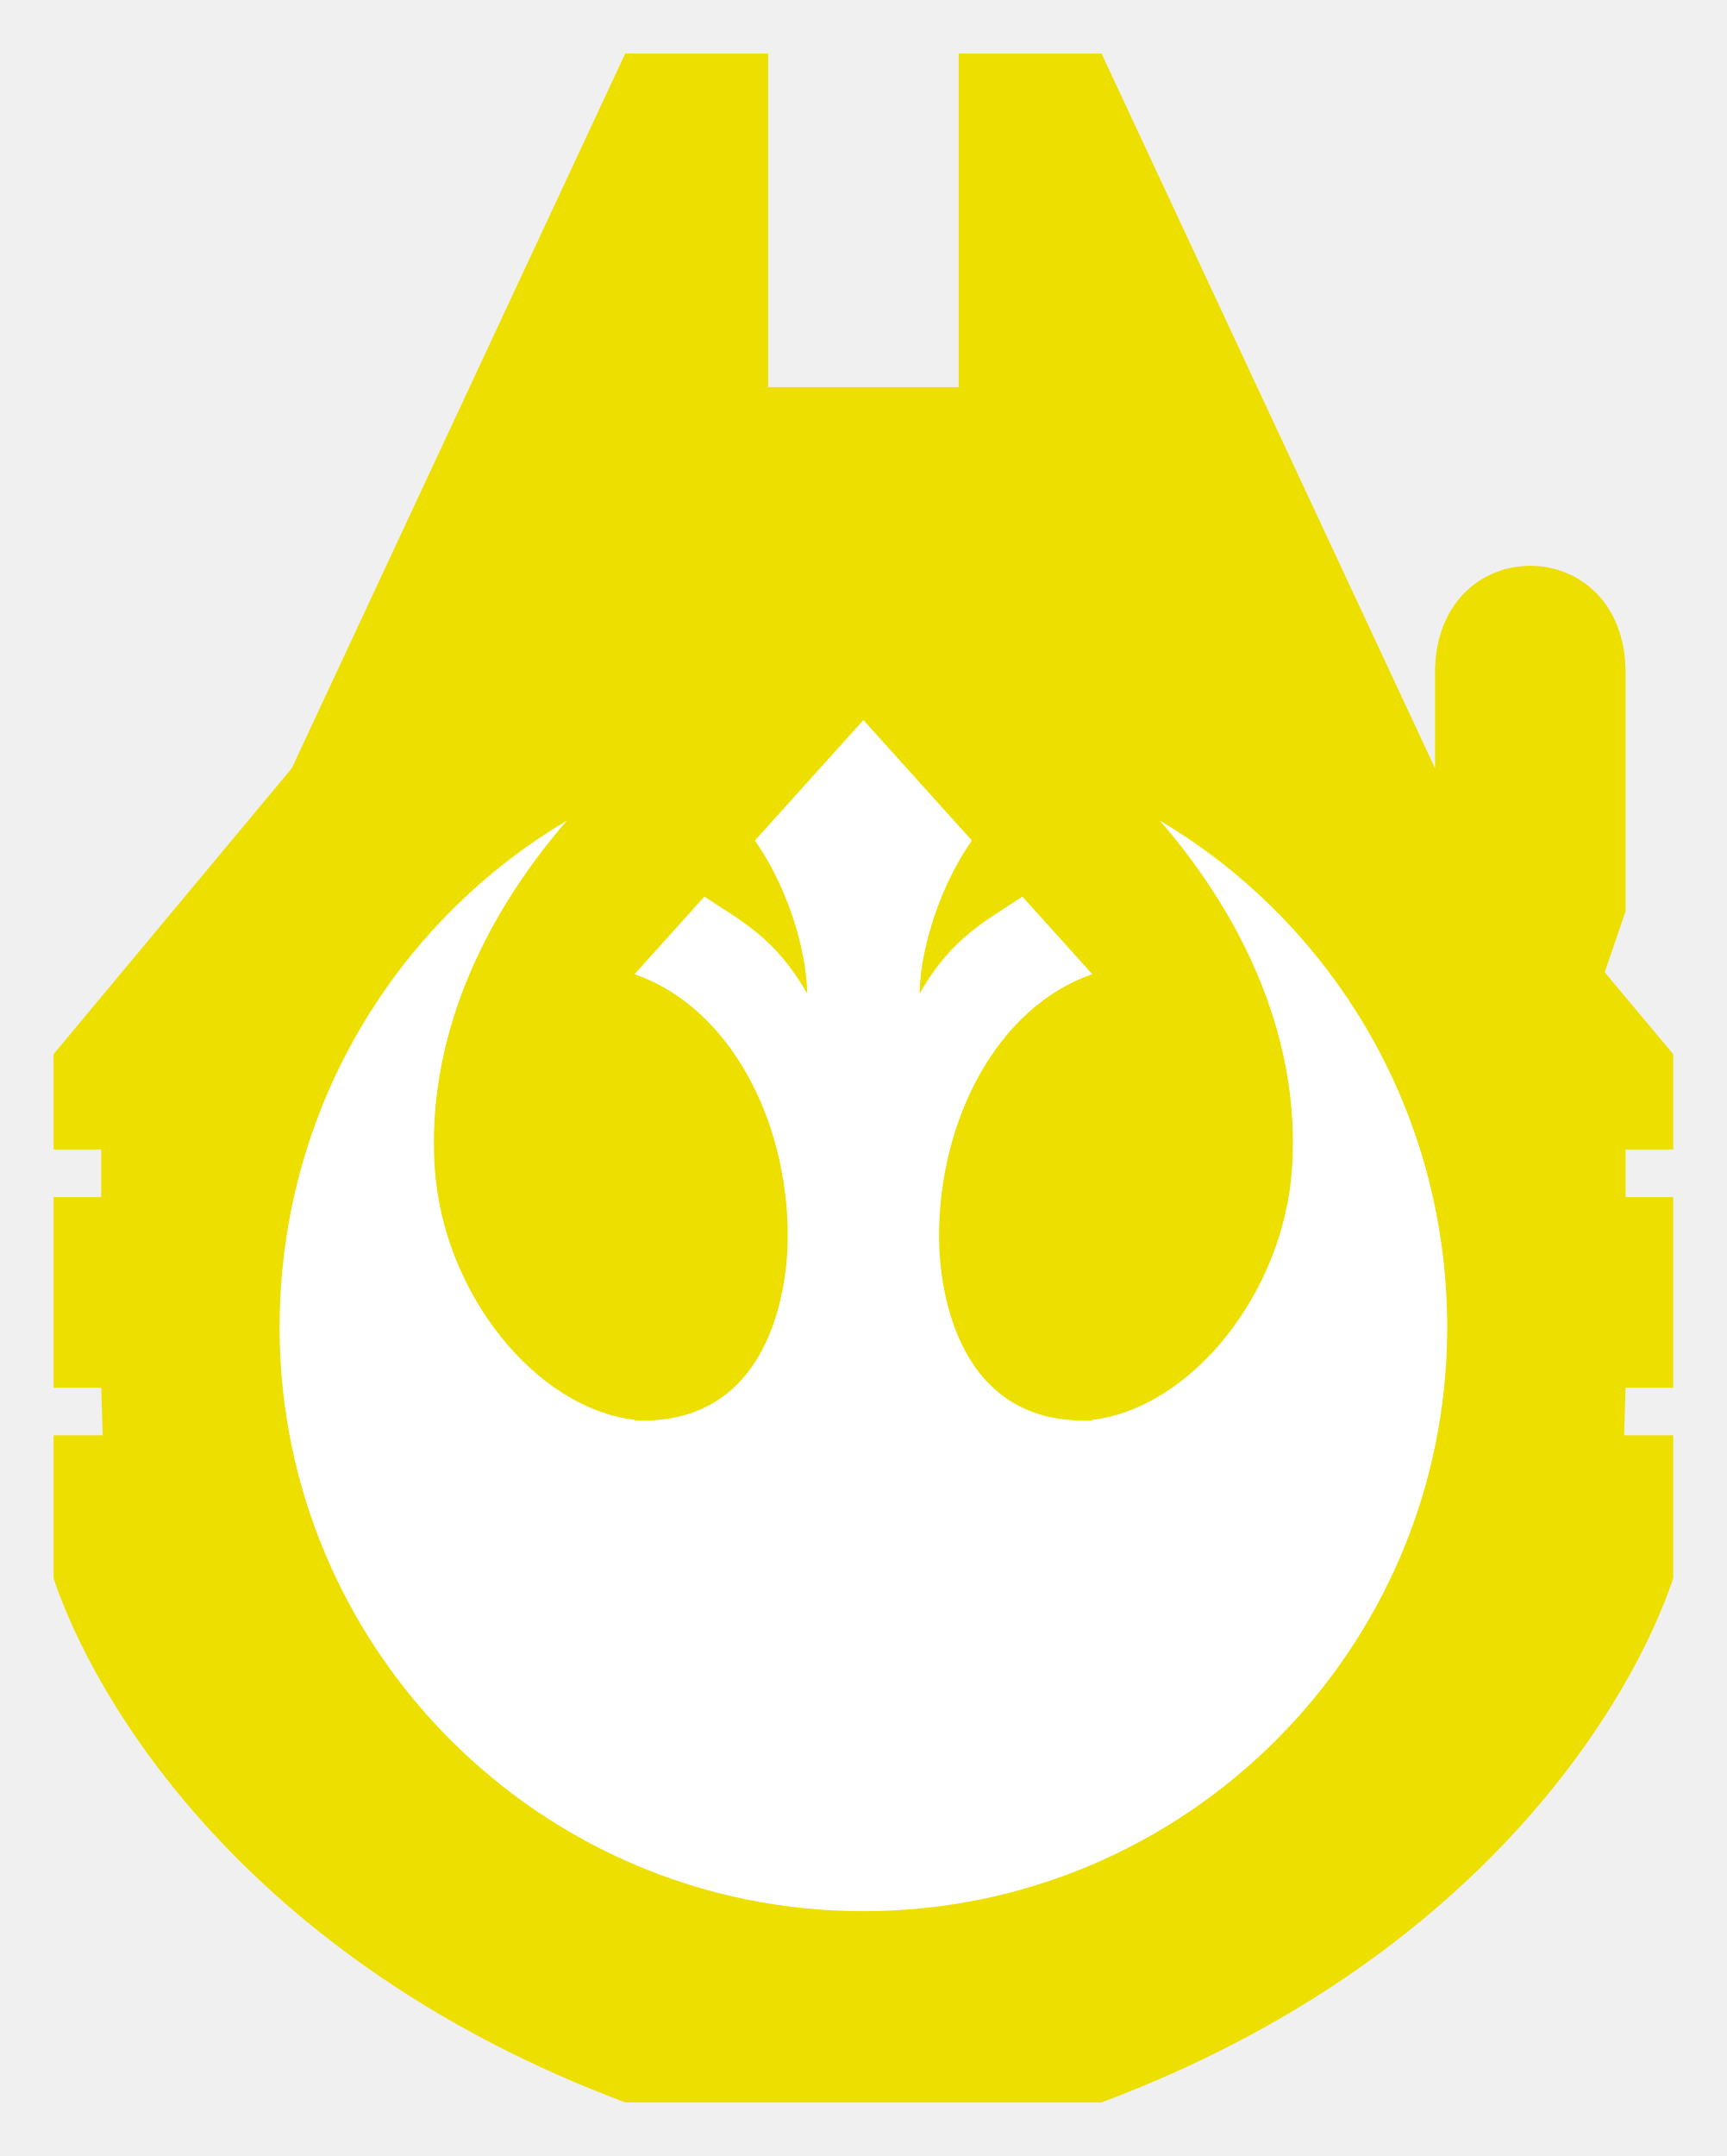
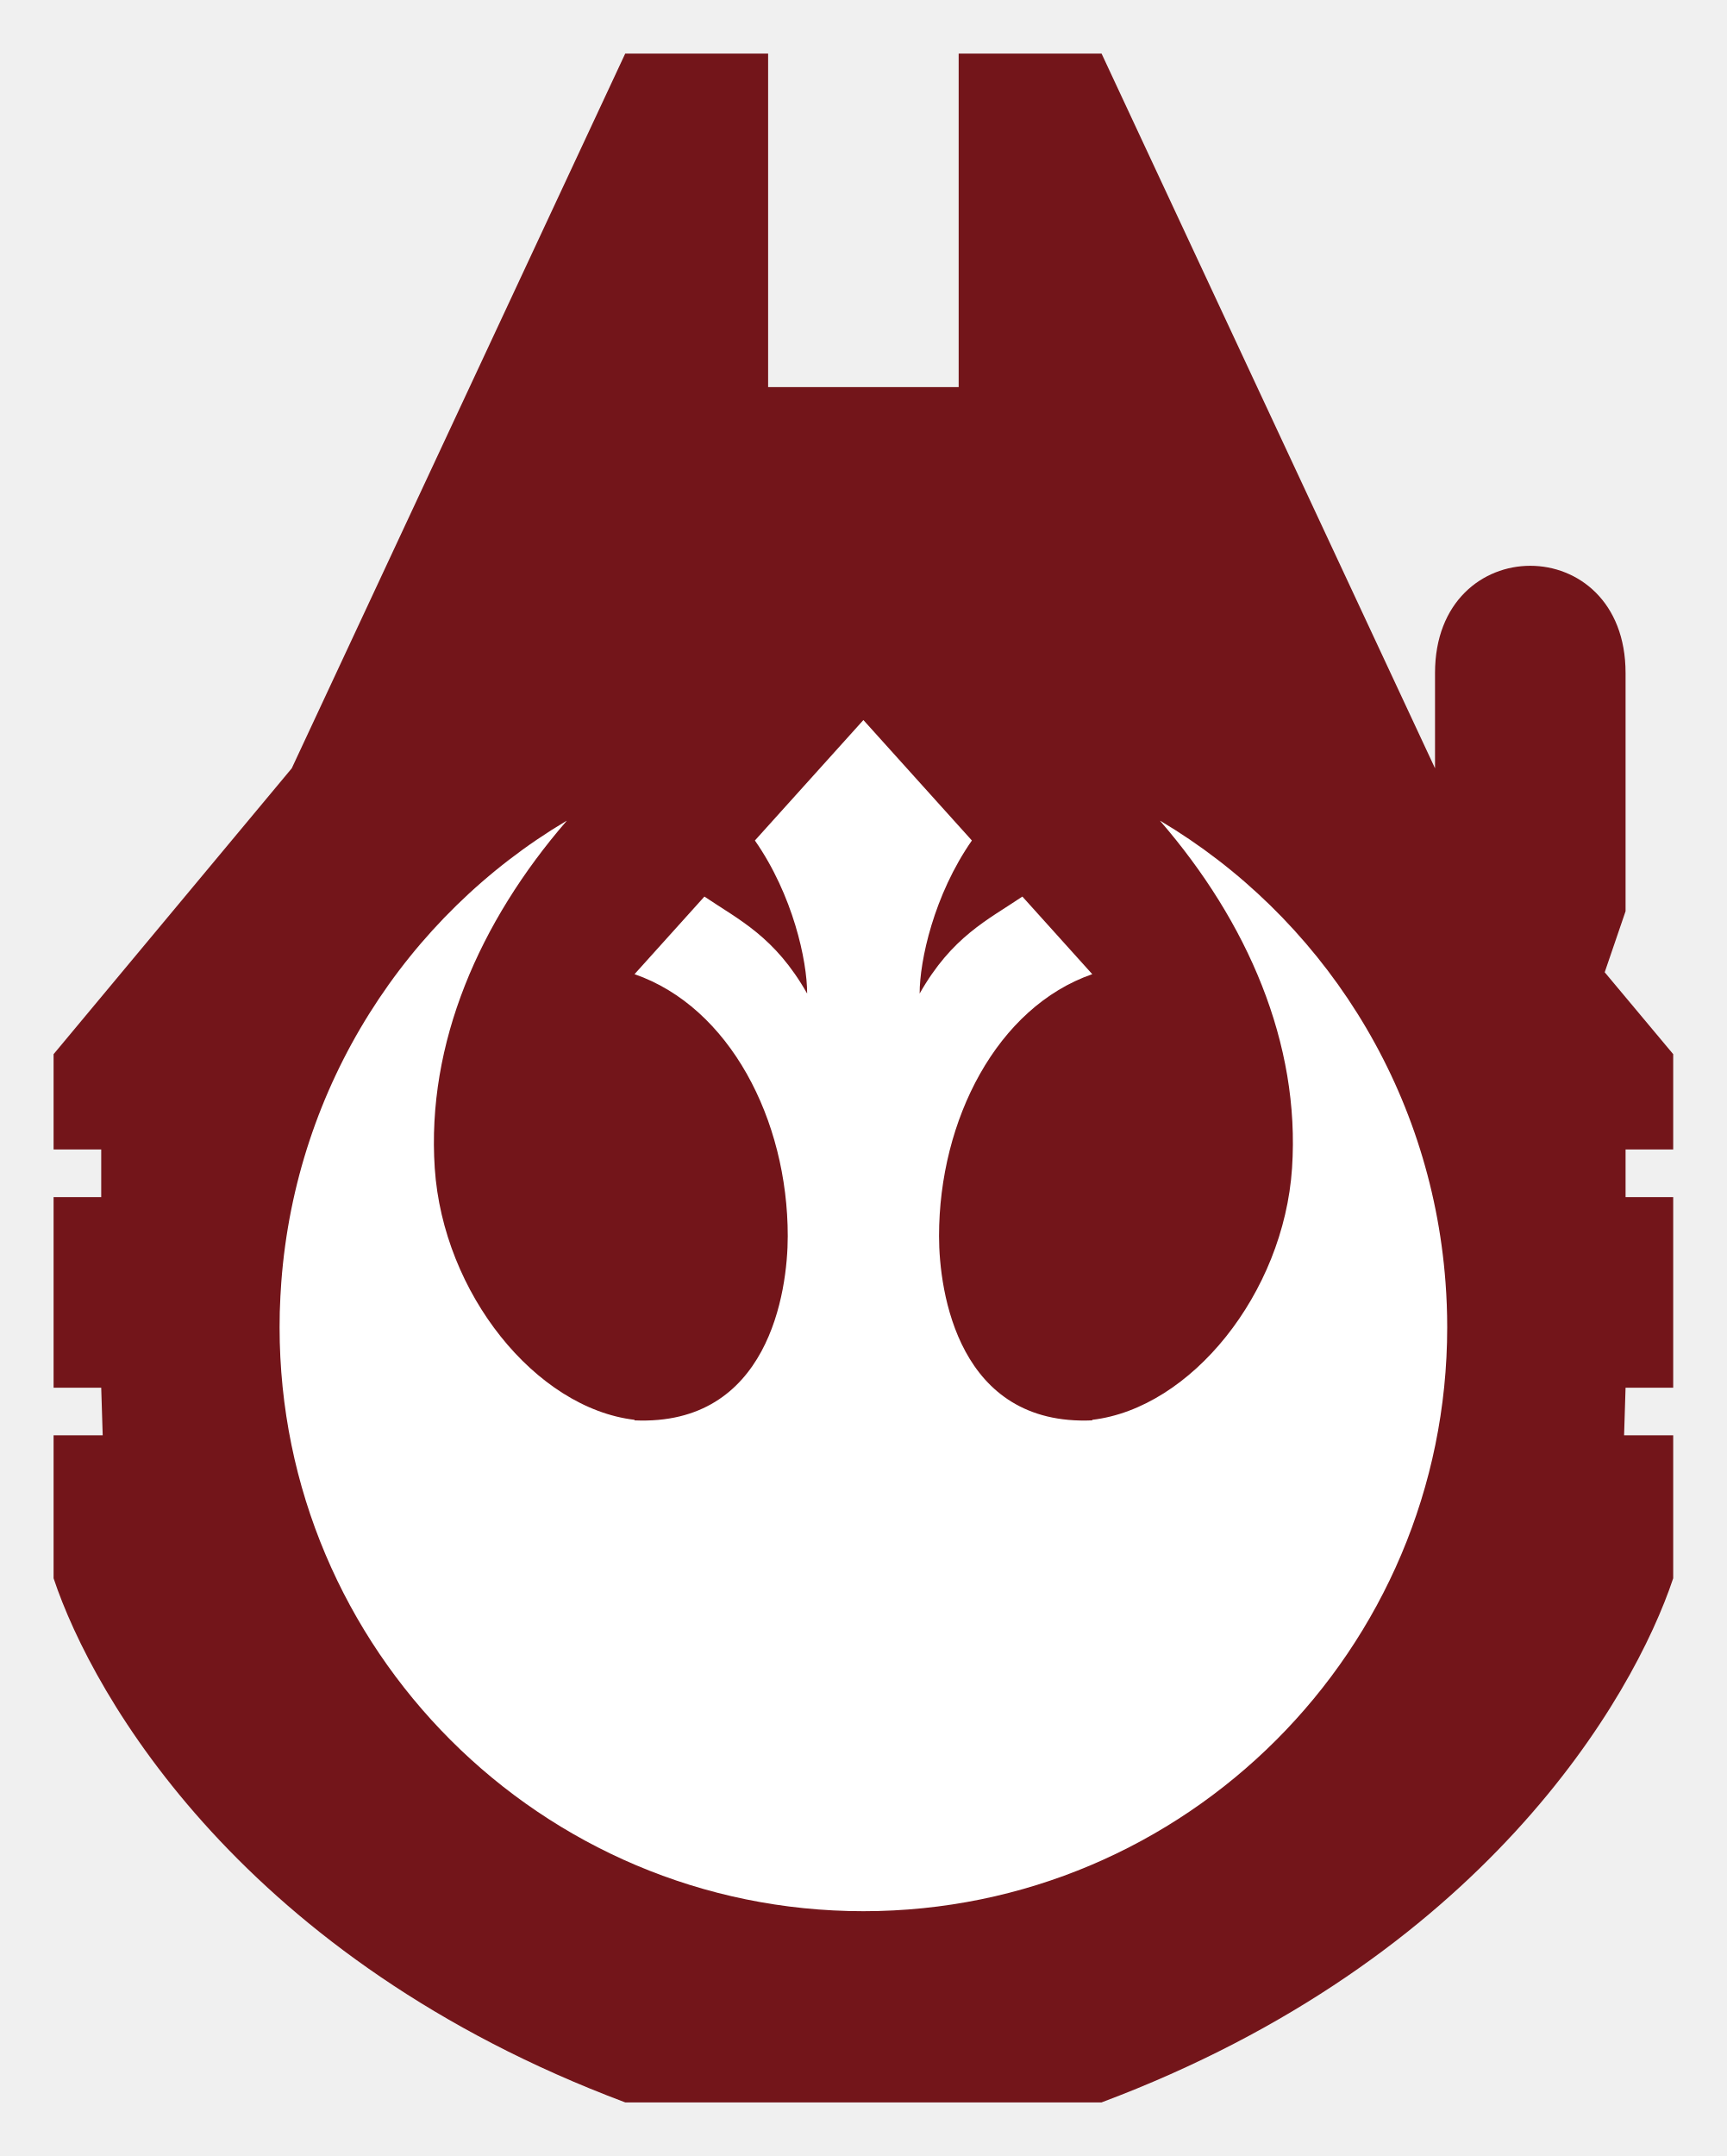
<svg xmlns="http://www.w3.org/2000/svg" version="1.0" width="600" height="748.966" id="svg2">
  <defs id="defs4" />
  <g transform="translate(-49.84448,-15.78321)" id="layer1">
    <g transform="matrix(16.55172,0,0,16.55172,-4119.121,-9836.63)" id="g2286">
-       <path d="M 265,596.375 L 258,611.375 L 253,617.375 L 253,619.375 L 254,619.375 L 254,620.375 L 253,620.375 L 253,624.375 L 254,624.375 L 254.031,625.375 L 253,625.375 L 253,628.375 C 253.838,630.889 257,636.375 265,639.375 C 265,639.375 270,639.375 270,639.375 C 270,639.375 275,639.375 275,639.375 C 283,636.375 286.162,630.889 287,628.375 L 287,625.375 L 285.969,625.375 L 286,624.375 L 287,624.375 L 287,620.375 L 286,620.375 L 286,619.375 L 287,619.375 L 287,617.375 L 285.562,615.656 L 286,614.375 L 286,609.375 C 286,606.375 282,606.375 282,609.375 L 282,611.375 L 275,596.375 L 272,596.375 L 272,603.375 L 270,603.375 L 268,603.375 L 268,596.375 L 265,596.375 z " style="opacity:1;fill:#EDDF00;fill-opacity:1;stroke:none;stroke-width:2;stroke-miterlimit:4;stroke-dasharray:none;stroke-opacity:1" id="path2269" />
+       <path d="M 265,596.375 L 258,611.375 L 253,617.375 L 253,619.375 L 254,619.375 L 254,620.375 L 253,620.375 L 253,624.375 L 254,624.375 L 254.031,625.375 L 253,625.375 L 253,628.375 C 253.838,630.889 257,636.375 265,639.375 C 265,639.375 270,639.375 270,639.375 C 270,639.375 275,639.375 275,639.375 C 283,636.375 286.162,630.889 287,628.375 L 287,625.375 L 285.969,625.375 L 286,624.375 L 287,624.375 L 287,620.375 L 286,620.375 L 286,619.375 L 287,619.375 L 287,617.375 L 285.562,615.656 L 286,614.375 L 286,609.375 C 286,606.375 282,606.375 282,609.375 L 282,611.375 L 275,596.375 L 272,596.375 L 272,603.375 L 270,603.375 L 268,603.375 L 268,596.375 L 265,596.375 z " style="opacity:1;fill:#73151A;fill-opacity:1;stroke:none;stroke-width:2;stroke-miterlimit:4;stroke-dasharray:none;stroke-opacity:1" id="path2269" />
      <g transform="matrix(4.0852338e-2,0,0,4.0852338e-2,246.4224,610.2236)" style="opacity:1;fill:#ffffff" id="g2264">
        <path d="M 577.143,3.392 L 521.391,65.28 C 540.935,93.301 548.239,126.999 548.239,143.924 C 531.638,114.649 513.402,106.196 495.446,94.09 L 459.535,133.957 C 508.372,150.9 538.272,208.708 538.272,268.508 C 538.272,297.412 528.306,366.183 459.535,363.193 L 459.535,362.913 C 408.809,356.909 361.168,297.965 356.877,233.625 C 352.599,169.476 379.801,107.047 424.651,55.219 L 424.495,55.219 C 342.481,104.012 285.57,191.006 278.015,292.273 C 277.83,294.755 277.673,297.25 277.548,299.748 C 277.545,299.8 277.55,299.852 277.548,299.904 C 277.422,302.433 277.3,304.989 277.236,307.535 C 277.17,310.127 277.143,312.744 277.143,315.352 C 277.143,480.952 411.543,615.352 577.143,615.352 C 742.743,615.352 877.143,480.952 877.143,315.352 C 877.143,307.59 876.851,299.888 876.271,292.273 C 868.716,191.006 811.804,104.012 729.79,55.219 L 729.634,55.219 C 774.485,107.047 801.687,169.476 797.409,233.625 C 793.118,297.965 745.476,356.909 694.751,362.913 L 694.751,363.193 C 625.98,366.183 616.013,297.412 616.013,268.508 C 616.013,208.708 645.914,150.9 694.751,133.957 L 658.839,94.09 C 640.883,106.196 622.647,114.649 606.046,143.924 C 606.046,126.999 613.35,93.301 632.894,65.28 L 577.143,3.392 z " style="opacity:1;fill:#ffffff;fill-opacity:1;stroke:none;stroke-width:3;stroke-miterlimit:4;stroke-dasharray:none;stroke-dashoffset:1.8;stroke-opacity:1;display:inline" id="path8305" />
      </g>
    </g>
  </g>
</svg>
